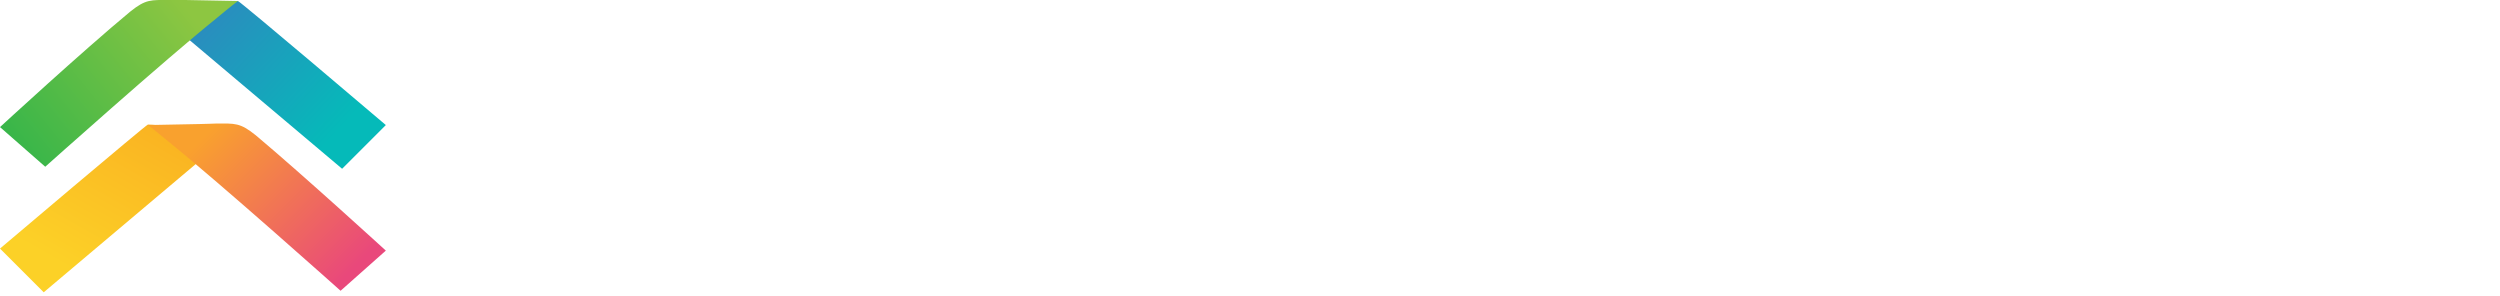
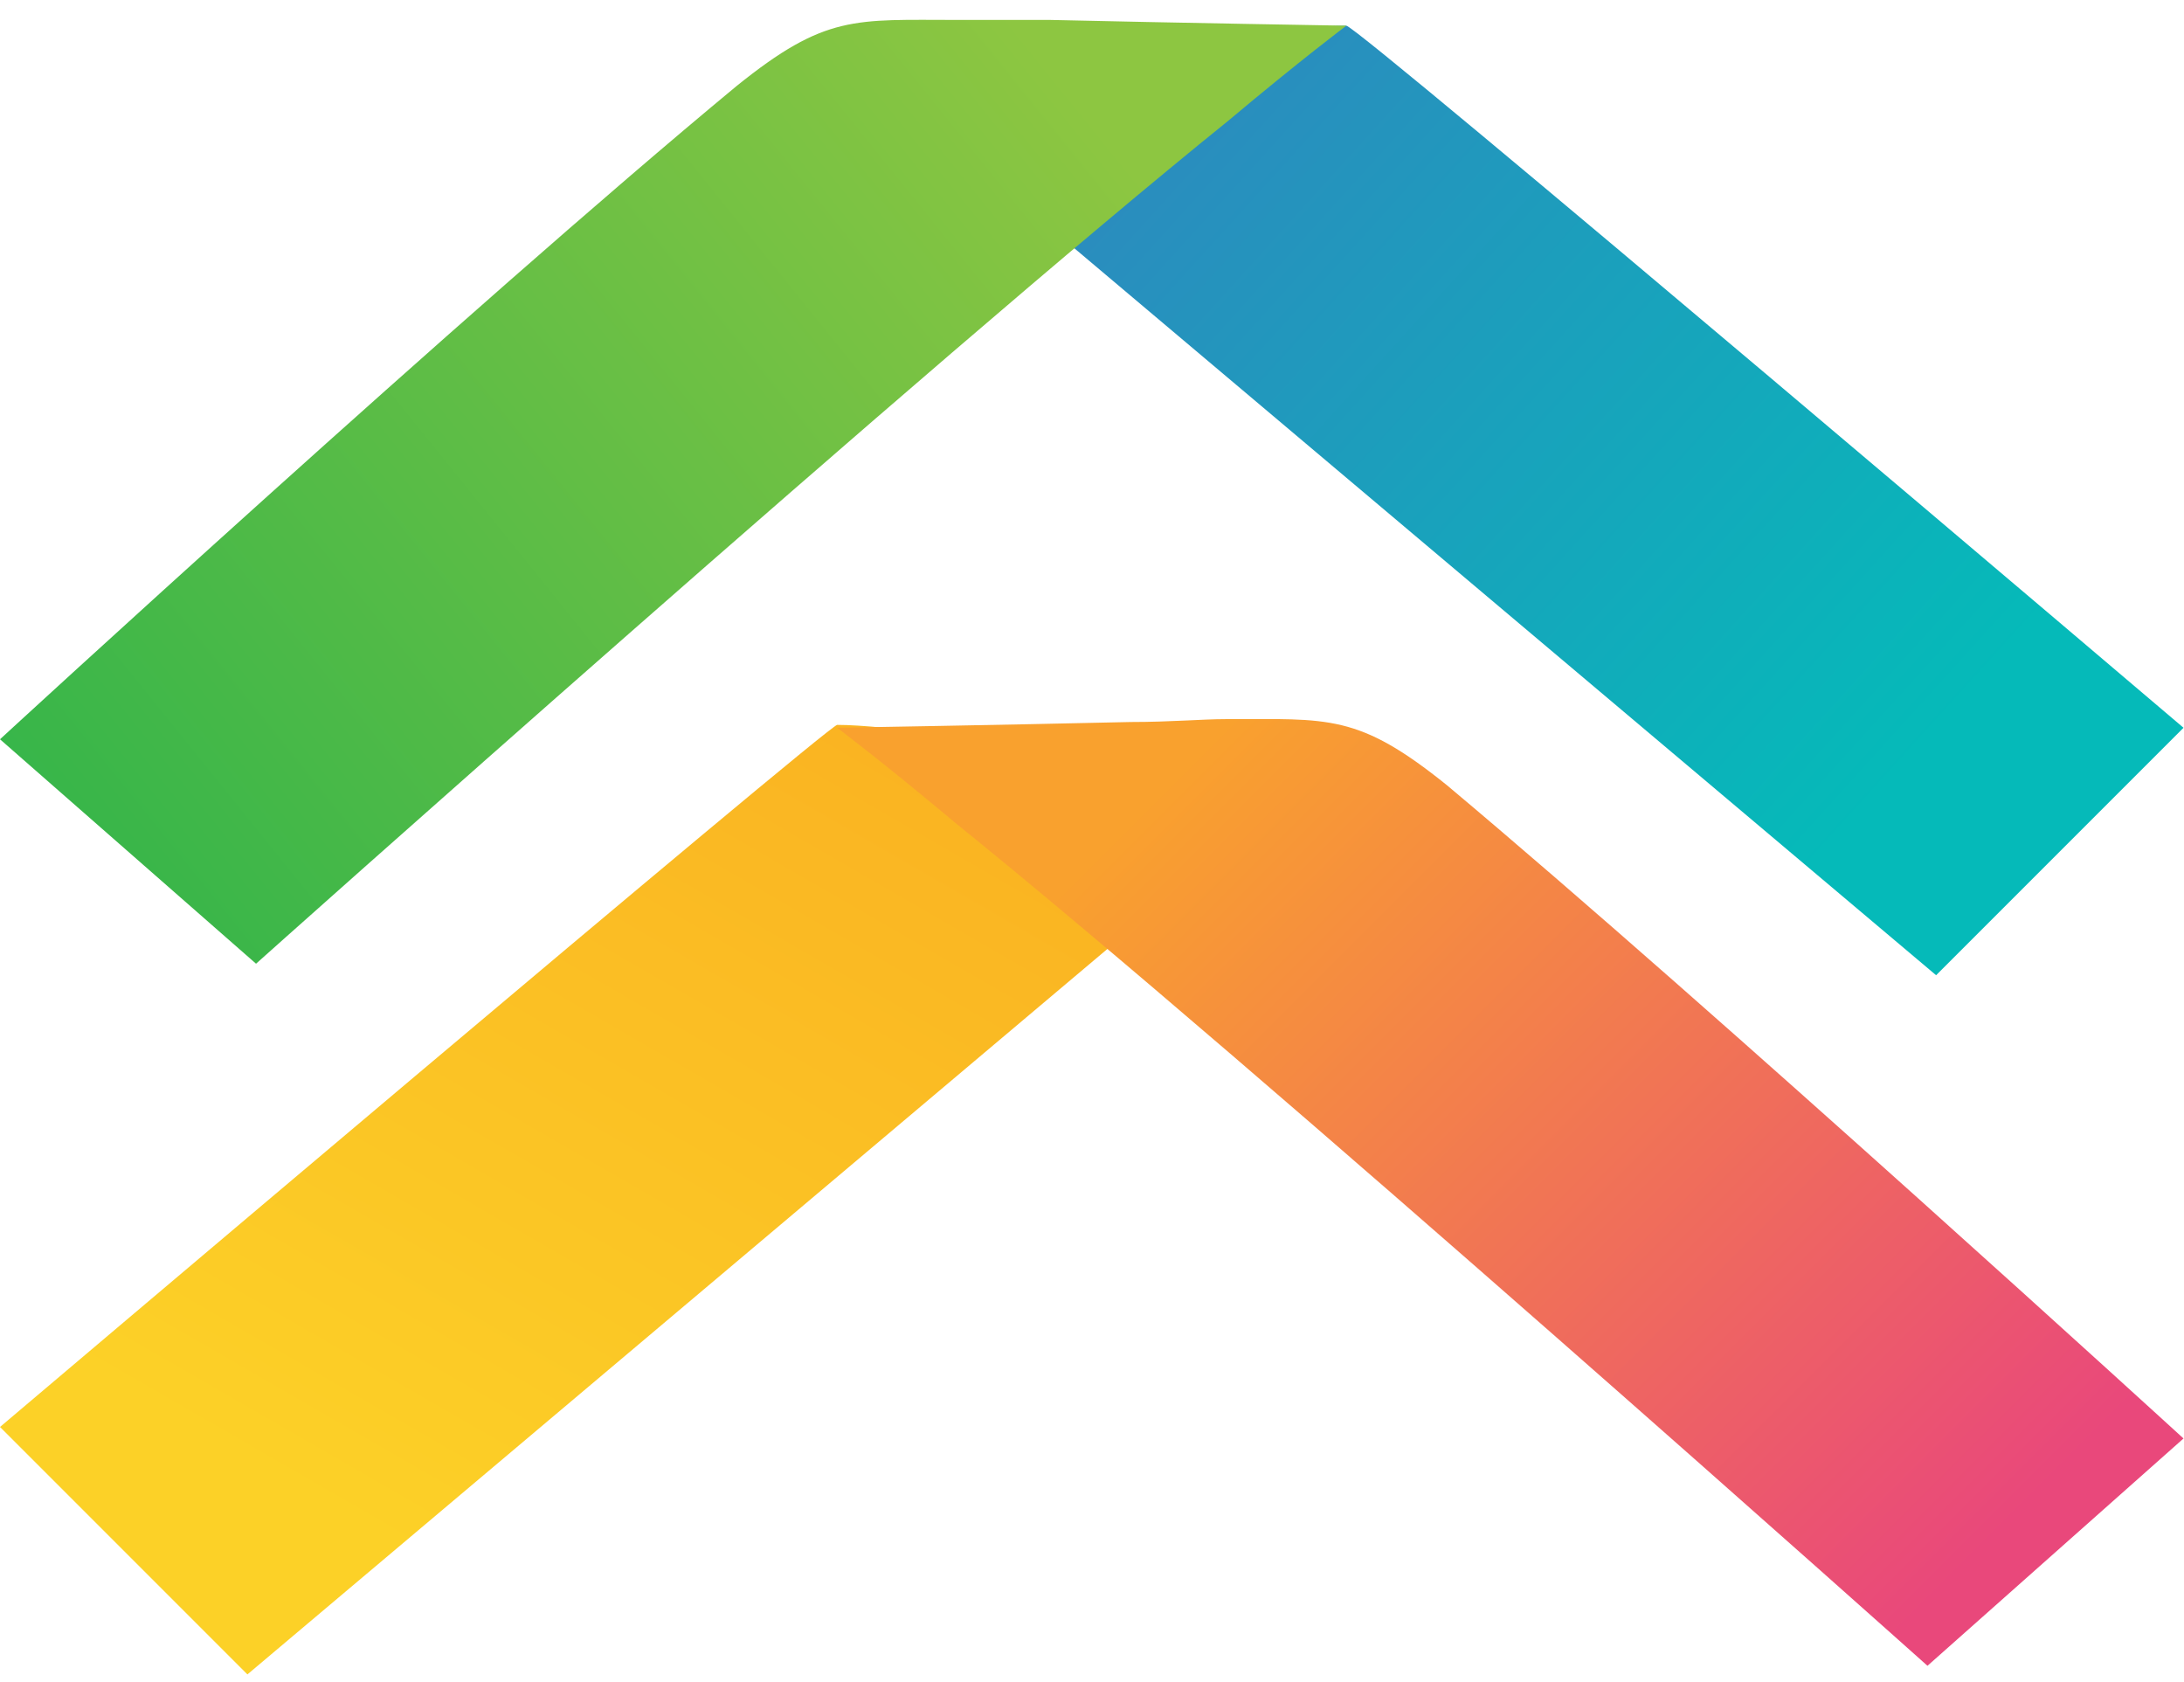
- <svg xmlns="http://www.w3.org/2000/svg" id="Layer_1" viewBox="0 0 491.8 58.2">
-   <style>
-   </style>
-   <linearGradient id="SVGID_1_" gradientUnits="userSpaceOnUse" x1="32.665" y1="-5.699" x2="66.594" y2="25.763">
-     <stop offset="0" stop-color="#387cc0" />
-     <stop offset="1" stop-color="#05bab9" />
-   </linearGradient>
-   <path d="M46.8.2c.4 0 29.1 24.4 29.1 24.4l-8.6 8.6L30.9 2.5S43.5.2 46.8.2z" fill="url(#SVGID_1_)" />
-   <linearGradient id="SVGID_2_" gradientUnits="userSpaceOnUse" x1="13.492" y1="53.644" x2="46.188" y2="-3.728">
-     <stop offset=".011" stop-color="#fcd127" />
-     <stop offset="1" stop-color="#f8961d" />
-   </linearGradient>
-   <path d="M29.1 24.5C28.8 24.5 0 48.9 0 48.9l8.6 8.6L45 26.8s-12.6-2.3-15.9-2.3z" fill="url(#SVGID_2_)" />
-   <linearGradient id="SVGID_3_" gradientUnits="userSpaceOnUse" x1="68.985" y1="53.43" x2="35.472" y2="19.917">
-     <stop offset="0" stop-color="#e9487b" />
-     <stop offset=".828" stop-color="#f9a12e" />
-   </linearGradient>
-   <path d="M42.6 24.3c3.6 0 4.6-.2 7.7 2.3 9.3 7.8 25.6 22.7 25.6 22.7L67 57.2s-23.5-21-33.8-29.3c-2.5-2.1-4.1-3.3-4.1-3.3s5.9-.1 10.2-.2c1.4 0 2.5-.1 3.3-.1z" fill="url(#SVGID_3_)" />
-   <linearGradient id="SVGID_4_" gradientUnits="userSpaceOnUse" x1="36.706" y1="1.831" x2="-2.159" y2="33.293">
-     <stop offset="0" stop-color="#8dc641" />
-     <stop offset="1" stop-color="#2ab34b" />
-   </linearGradient>
-   <path d="M33.3 0c-3.6 0-4.6-.2-7.7 2.3C16.3 10 0 25 0 25l8.9 7.8s23.5-21 33.8-29.3C45.2 1.4 46.8.2 46.8.2s-6-.1-10.3-.2h-3.2z" fill="url(#SVGID_4_)" />
+ <svg xmlns="http://www.w3.org/2000/svg" width="100%" height="100%" viewBox="0 0 100 77" version="1.1" xml:space="preserve" style="fill-rule:evenodd;clip-rule:evenodd;stroke-linejoin:round;stroke-miterlimit:1.414;">
+   <g transform="matrix(1.31723,0,0,1.31723,0,0.912454)">
+     <path d="M46.8,0.2C47.2,0.2 75.9,24.6 75.9,24.6L67.3,33.2L30.9,2.5C30.9,2.5 43.5,0.2 46.8,0.2Z" style="fill:url(#_Linear1);fill-rule:nonzero;" />
+   </g>
+   <g transform="matrix(1.31723,0,0,1.31723,0,0.912454)">
+     <path d="M29.1,24.5C28.8,24.5 0,48.9 0,48.9L8.6,57.5L45,26.8C45,26.8 32.4,24.5 29.1,24.5Z" style="fill:url(#_Linear2);fill-rule:nonzero;" />
+   </g>
+   <g transform="matrix(1.31723,0,0,1.31723,0,0.912454)">
+     <path d="M42.6,24.3C46.2,24.3 47.2,24.1 50.3,26.6C59.6,34.4 75.9,49.3 75.9,49.3L67,57.2C67,57.2 43.5,36.2 33.2,27.9C30.7,25.8 29.1,24.6 29.1,24.6C29.1,24.6 35,24.5 39.3,24.4C40.7,24.4 41.8,24.3 42.6,24.3Z" style="fill:url(#_Linear3);fill-rule:nonzero;" />
+   </g>
+   <g transform="matrix(1.31723,0,0,1.31723,0,0.912454)">
+     <path d="M33.3,0C29.7,0 28.7,-0.2 25.6,2.3C16.3,10 0,25 0,25L8.9,32.8C8.9,32.8 32.4,11.8 42.7,3.5C45.2,1.4 46.8,0.2 46.8,0.2C46.8,0.2 40.8,0.1 36.5,0L33.3,0Z" style="fill:url(#_Linear4);fill-rule:nonzero;" />
+   </g>
+   <defs>
+     <linearGradient id="_Linear1" x1="0" y1="0" x2="1" y2="0" gradientUnits="userSpaceOnUse" gradientTransform="matrix(33.929,31.462,-31.462,33.929,32.665,-5.699)">
+       <stop offset="0" style="stop-color:rgb(56,124,192);stop-opacity:1" />
+       <stop offset="1" style="stop-color:rgb(5,186,185);stop-opacity:1" />
+     </linearGradient>
+     <linearGradient id="_Linear2" x1="0" y1="0" x2="1" y2="0" gradientUnits="userSpaceOnUse" gradientTransform="matrix(32.696,-57.372,57.372,32.696,13.492,53.644)">
+       <stop offset="0" style="stop-color:rgb(252,209,39);stop-opacity:1" />
+       <stop offset="0.01" style="stop-color:rgb(252,209,39);stop-opacity:1" />
+       <stop offset="1" style="stop-color:rgb(248,150,29);stop-opacity:1" />
+     </linearGradient>
+     <linearGradient id="_Linear3" x1="0" y1="0" x2="1" y2="0" gradientUnits="userSpaceOnUse" gradientTransform="matrix(-33.513,-33.513,33.513,-33.513,68.985,53.43)">
+       <stop offset="0" style="stop-color:rgb(233,72,123);stop-opacity:1" />
+       <stop offset="0.83" style="stop-color:rgb(249,161,46);stop-opacity:1" />
+       <stop offset="1" style="stop-color:rgb(249,161,46);stop-opacity:1" />
+     </linearGradient>
+     <linearGradient id="_Linear4" x1="0" y1="0" x2="1" y2="0" gradientUnits="userSpaceOnUse" gradientTransform="matrix(-38.865,31.462,-31.462,-38.865,36.706,1.831)">
+       <stop offset="0" style="stop-color:rgb(141,198,65);stop-opacity:1" />
+       <stop offset="1" style="stop-color:rgb(42,179,75);stop-opacity:1" />
+     </linearGradient>
+   </defs>
</svg>
